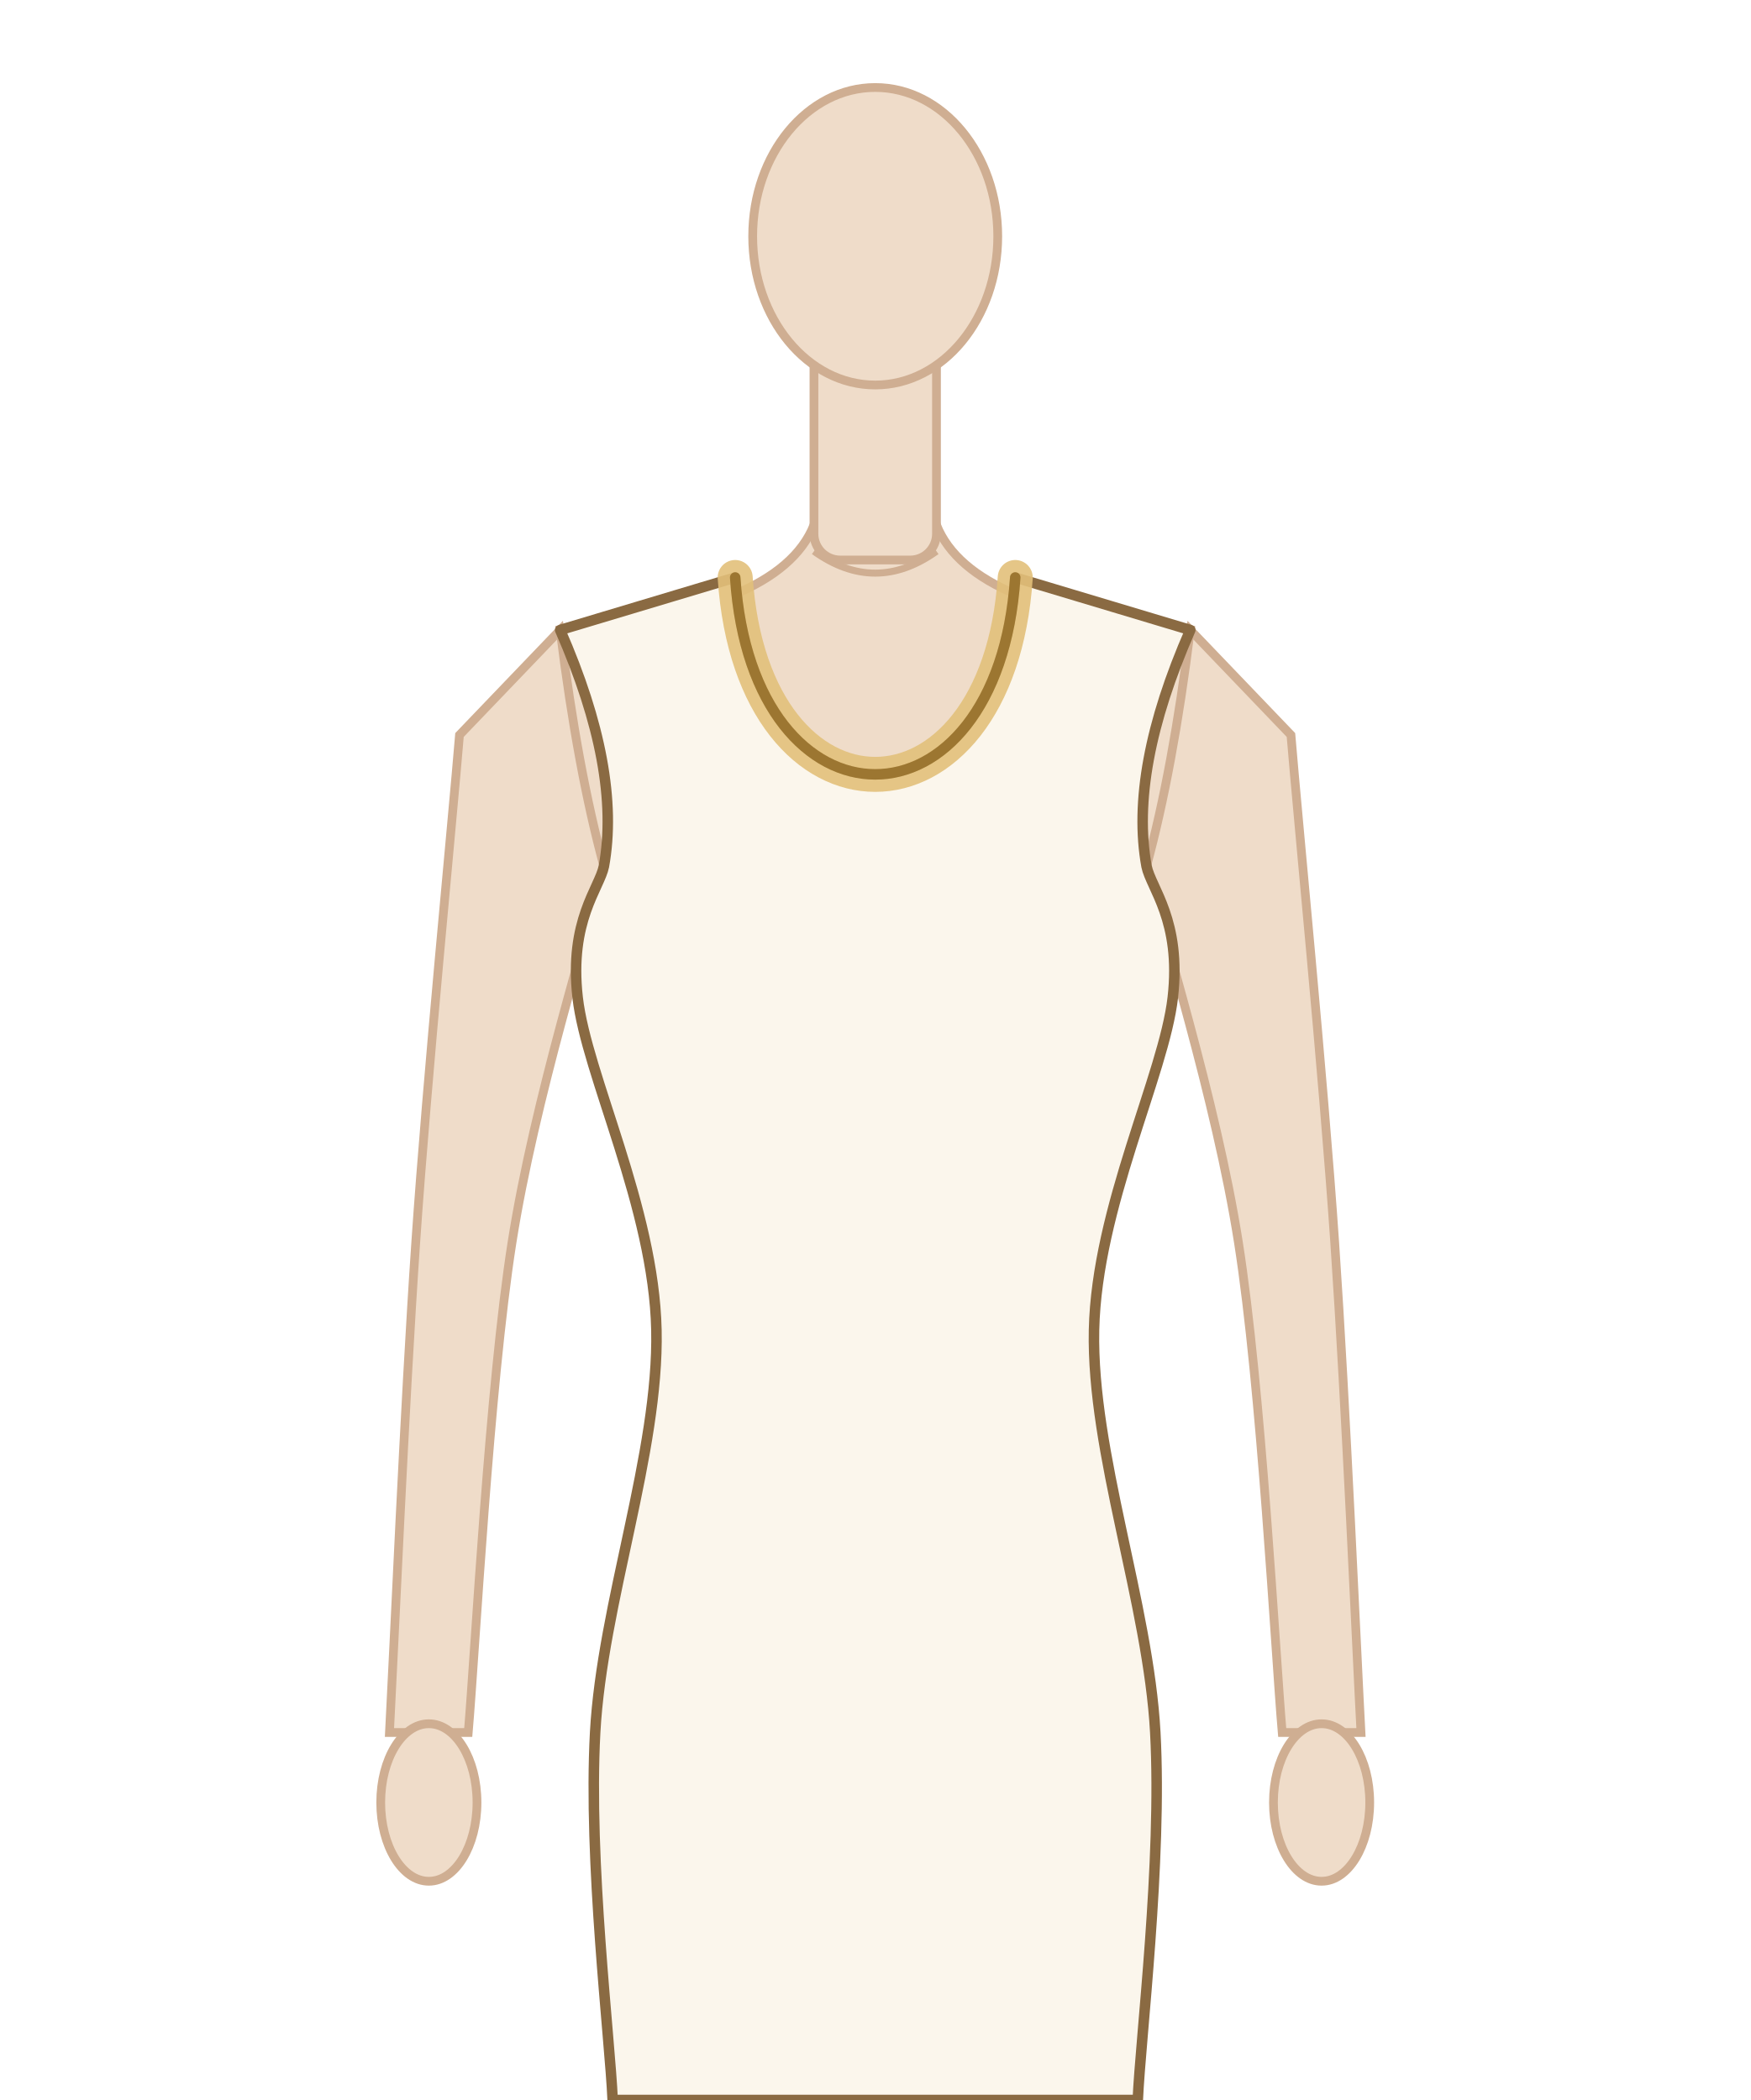
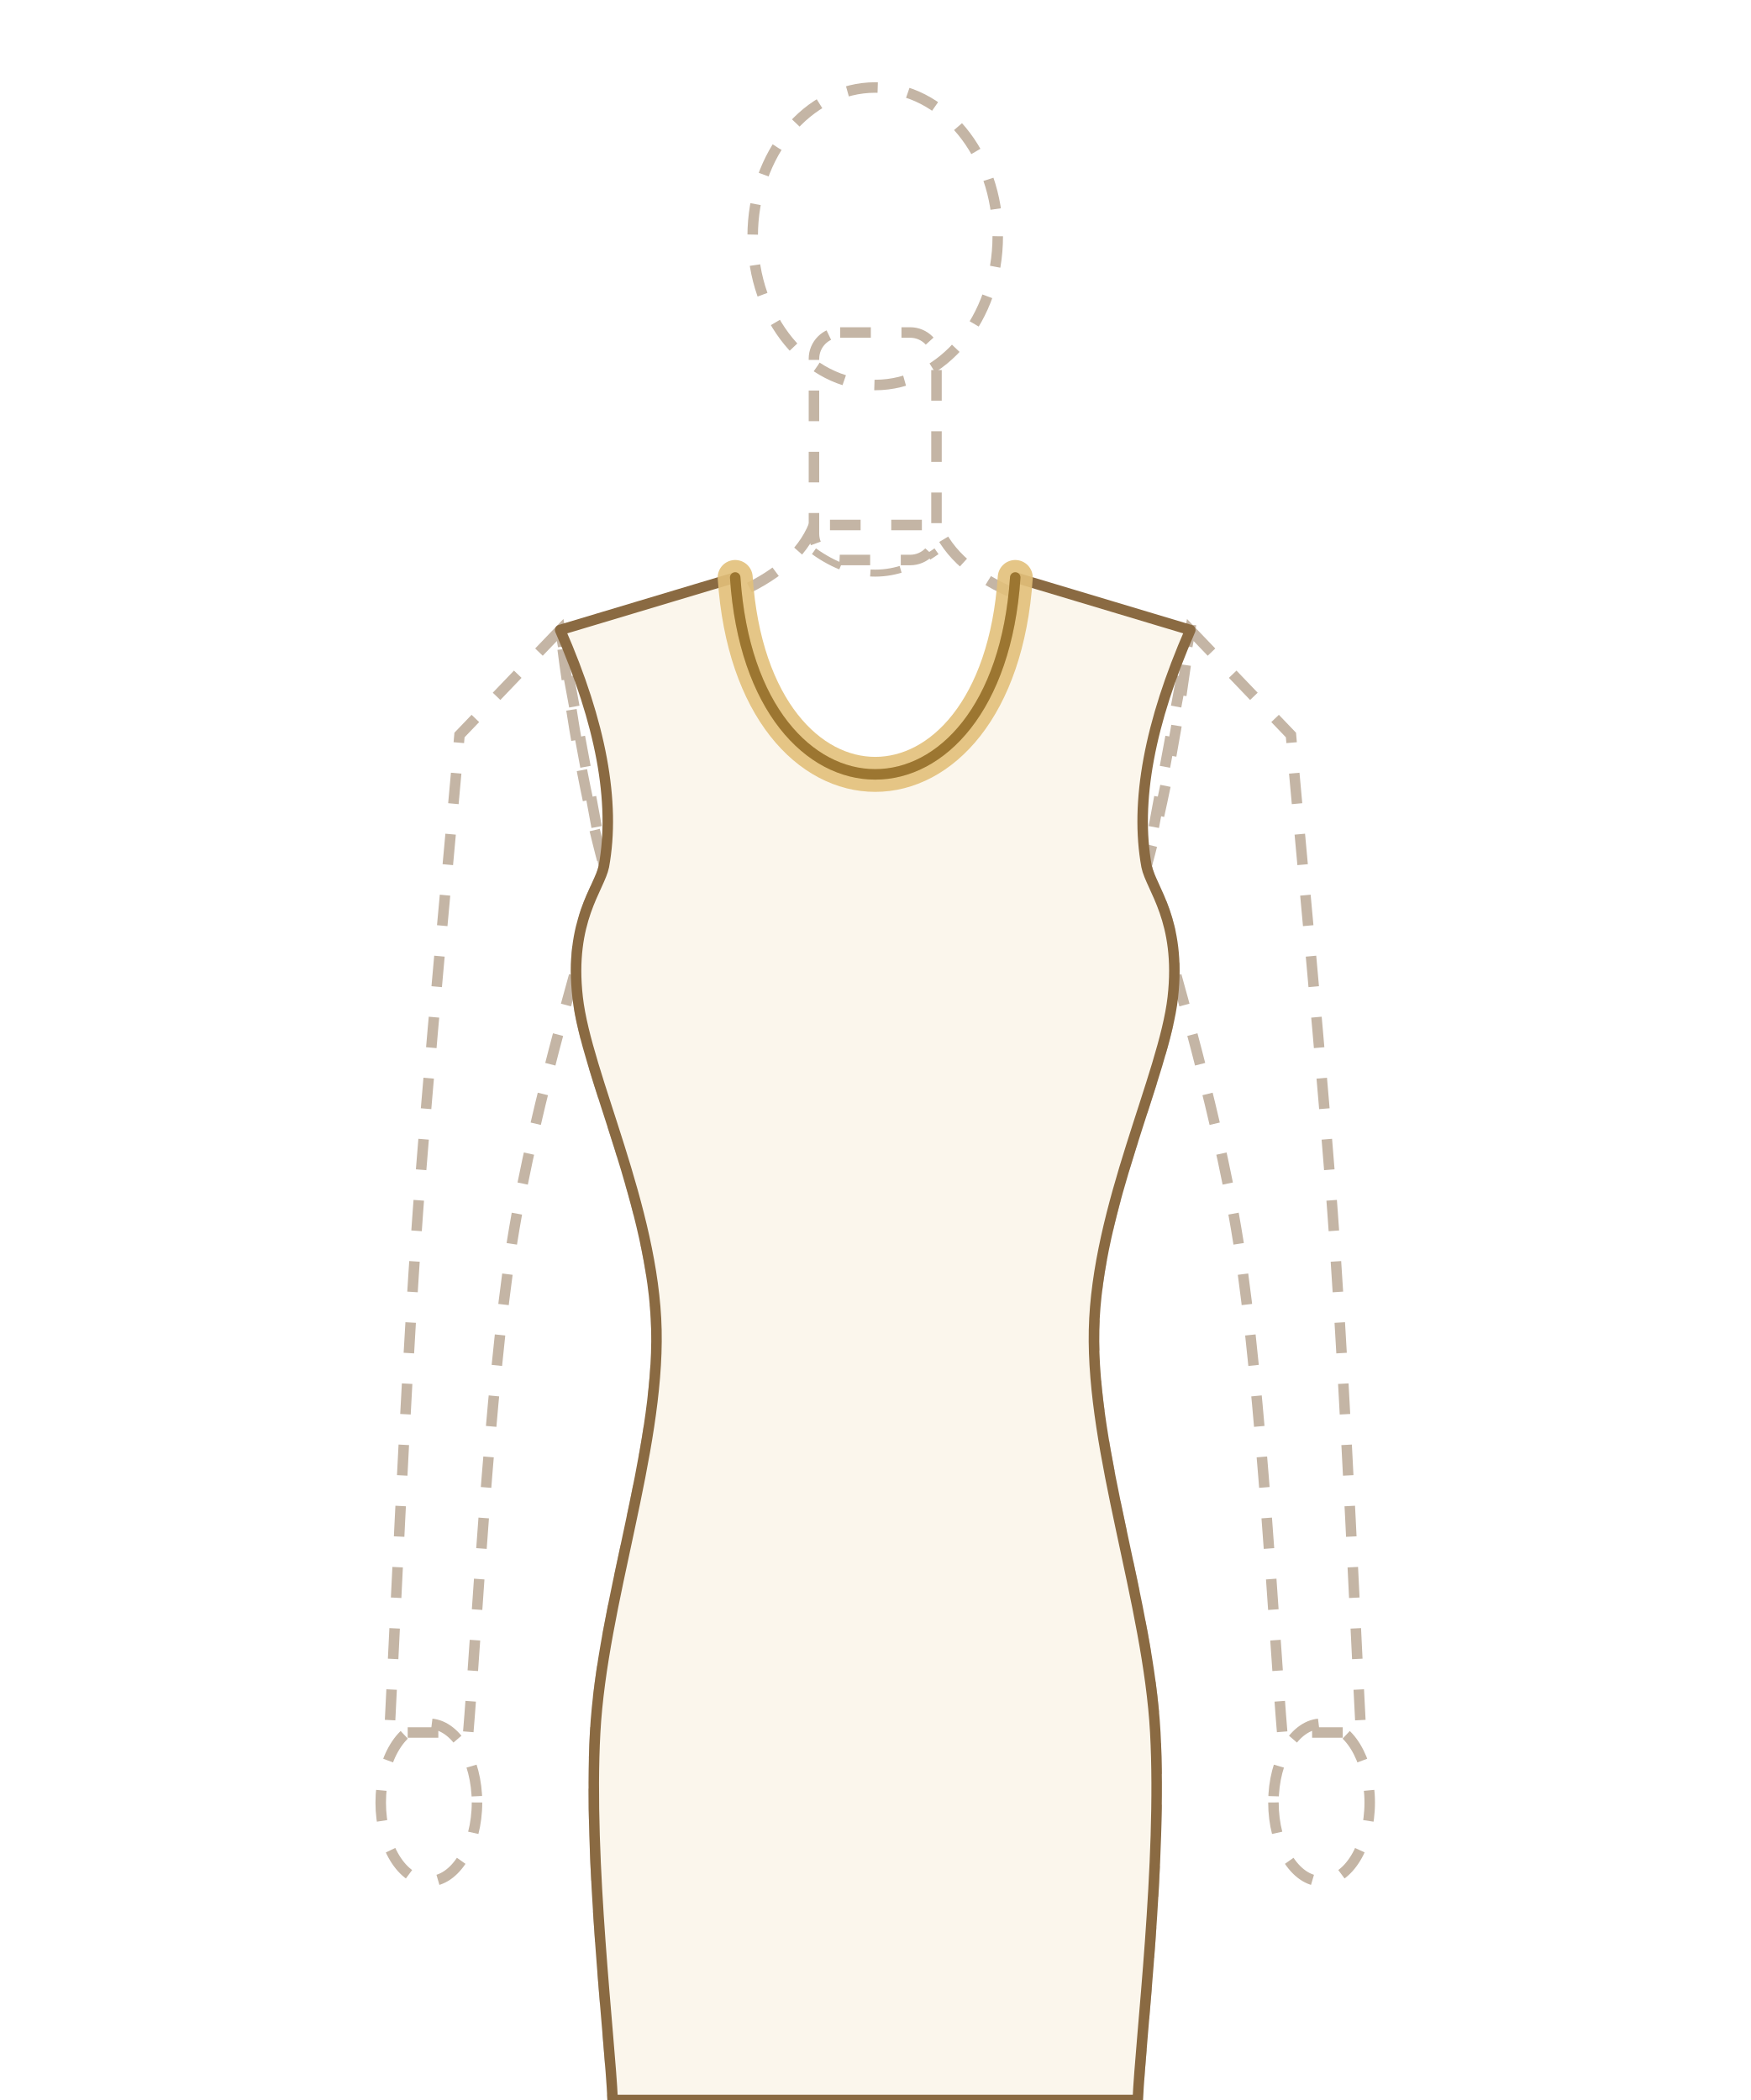
<svg xmlns="http://www.w3.org/2000/svg" viewBox="0 0 200 240" width="200" height="240">
-   <path d="M 64 72 L 52.5 84 C 51.7 93.7, 48.8 123, 47.5 142 C 46.2 161, 45 188.7, 44.5 198 L 53.5 198 C 54.3 188.7, 55.9 158.5, 58.5 142 C 61.1 125.5, 67.3 106.2, 69 99 Z" fill="#efdcc9" stroke="#cfae92" stroke-width="1" />
-   <ellipse cx="49" cy="206" rx="5.5" ry="9" fill="#efdcc9" stroke="#cfae92" stroke-width="1" />
+   <path d="M 64 72 L 52.5 84 C 51.7 93.7, 48.8 123, 47.5 142 C 46.2 161, 45 188.7, 44.5 198 L 53.5 198 C 54.3 188.7, 55.9 158.5, 58.5 142 C 61.1 125.5, 67.3 106.2, 69 99 Z" fill="none" stroke="#c4b5a5" stroke-width="1.2" stroke-dasharray="3.5 3.5" />
+   <ellipse cx="49" cy="206" rx="5.5" ry="9" fill="none" stroke="#c4b5a5" stroke-width="1.2" stroke-dasharray="3.5 3.5" />
  <g transform="matrix(-1 0 0 1 200 0)">
-     <path d="M 64 72 L 52.5 84 C 51.7 93.7, 48.8 123, 47.5 142 C 46.2 161, 45 188.7, 44.5 198 L 53.5 198 C 54.3 188.7, 55.9 158.5, 58.5 142 C 61.1 125.5, 67.3 106.2, 69 99 Z" fill="#efdcc9" stroke="#cfae92" stroke-width="1" />
-     <ellipse cx="49" cy="206" rx="5.5" ry="9" fill="#efdcc9" stroke="#cfae92" stroke-width="1" />
+     <path d="M 64 72 L 52.5 84 C 51.7 93.7, 48.8 123, 47.5 142 C 46.2 161, 45 188.7, 44.5 198 L 53.5 198 C 54.3 188.7, 55.9 158.5, 58.5 142 C 61.1 125.5, 67.3 106.2, 69 99 Z" fill="none" stroke="#c4b5a5" stroke-width="1.2" stroke-dasharray="3.5 3.5" />
+     <ellipse cx="49" cy="206" rx="5.5" ry="9" fill="none" stroke="#c4b5a5" stroke-width="1.2" stroke-dasharray="3.5 3.5" />
  </g>
-   <path d="M 93 60 Q 89 70 64 72 Q 66 88 69 99 C 68.5 101.5, 65 105.2, 66 114 C 67 122.8, 74.7 138, 75 152 C 75.3 166, 68.8 183.3, 68 198 C 67.2 212.7, 69.7 233, 70 240 L 130 240 C 130.3 233, 132.8 212.7, 132 198 C 131.2 183.3, 124.7 166, 125 152 C 125.3 138, 133 122.8, 134 114 C 135 105.2, 131.5 101.5, 131 99 Q 134 88 136 72 Q 111 70 107 60 Z" fill="#efdcc9" stroke="#cfae92" stroke-width="1" />
-   <rect x="93" y="38" width="14" height="26" rx="3" fill="#efdcc9" stroke="#cfae92" stroke-width="1" />
-   <ellipse cx="100" cy="27" rx="14" ry="17" fill="#efdcc9" stroke="#cfae92" stroke-width="1" />
-   <path d="M 93 63 Q 100 68 107 63" fill="none" stroke="#cfae92" stroke-width="0.8" />
+   <path d="M 93 60 Q 89 70 64 72 Q 66 88 69 99 C 68.5 101.5, 65 105.2, 66 114 C 67 122.8, 74.7 138, 75 152 C 75.3 166, 68.8 183.3, 68 198 C 67.2 212.7, 69.7 233, 70 240 L 130 240 C 130.3 233, 132.8 212.7, 132 198 C 131.2 183.3, 124.7 166, 125 152 C 125.3 138, 133 122.8, 134 114 C 135 105.2, 131.5 101.5, 131 99 Q 134 88 136 72 Q 111 70 107 60 Z" fill="none" stroke="#c4b5a5" stroke-width="1.2" stroke-dasharray="3.5 3.5" />
+   <rect x="93" y="38" width="14" height="26" rx="3" fill="none" stroke="#c4b5a5" stroke-width="1.2" stroke-dasharray="3.5 3.5" />
+   <ellipse cx="100" cy="27" rx="14" ry="17" fill="none" stroke="#c4b5a5" stroke-width="1.2" stroke-dasharray="3.5 3.5" />
+   <path d="M 93 63 Q 100 68 107 63" fill="none" stroke="#c4b5a5" stroke-width="0.8" stroke-dasharray="3.5 3.5" />
  <path d="M 64 72 L 84 66 C 86 96, 114 96, 116 66 L 136 72 Q 129 88 131 99 C 131.5 101.5, 135 105.2, 134 114 C 133 122.8, 125.3 138, 125 152 C 124.7 166, 131.2 183.3, 132 198 C 132.8 212.7, 130.3 233, 130 240 L 70 240 C 69.7 233, 67.2 212.7, 68 198 C 68.8 183.3, 75.3 166, 75 152 C 74.7 138, 67 122.8, 66 114 C 65 105.2, 68.5 101.5, 69 99 Q 71 88 64 72 Z" fill="#fbf6ec" stroke="#8a6a42" stroke-width="1.2" stroke-linejoin="round" />
  <path d="M 84 66 C 86 96, 114 96, 116 66" fill="none" stroke="#e2c07a" stroke-width="4" stroke-linecap="round" stroke-linejoin="round" opacity="0.9" />
  <path d="M 84 66 C 86 96, 114 96, 116 66" fill="none" stroke="#9c7631" stroke-width="1.2" stroke-linecap="round" stroke-linejoin="round" />
</svg>
